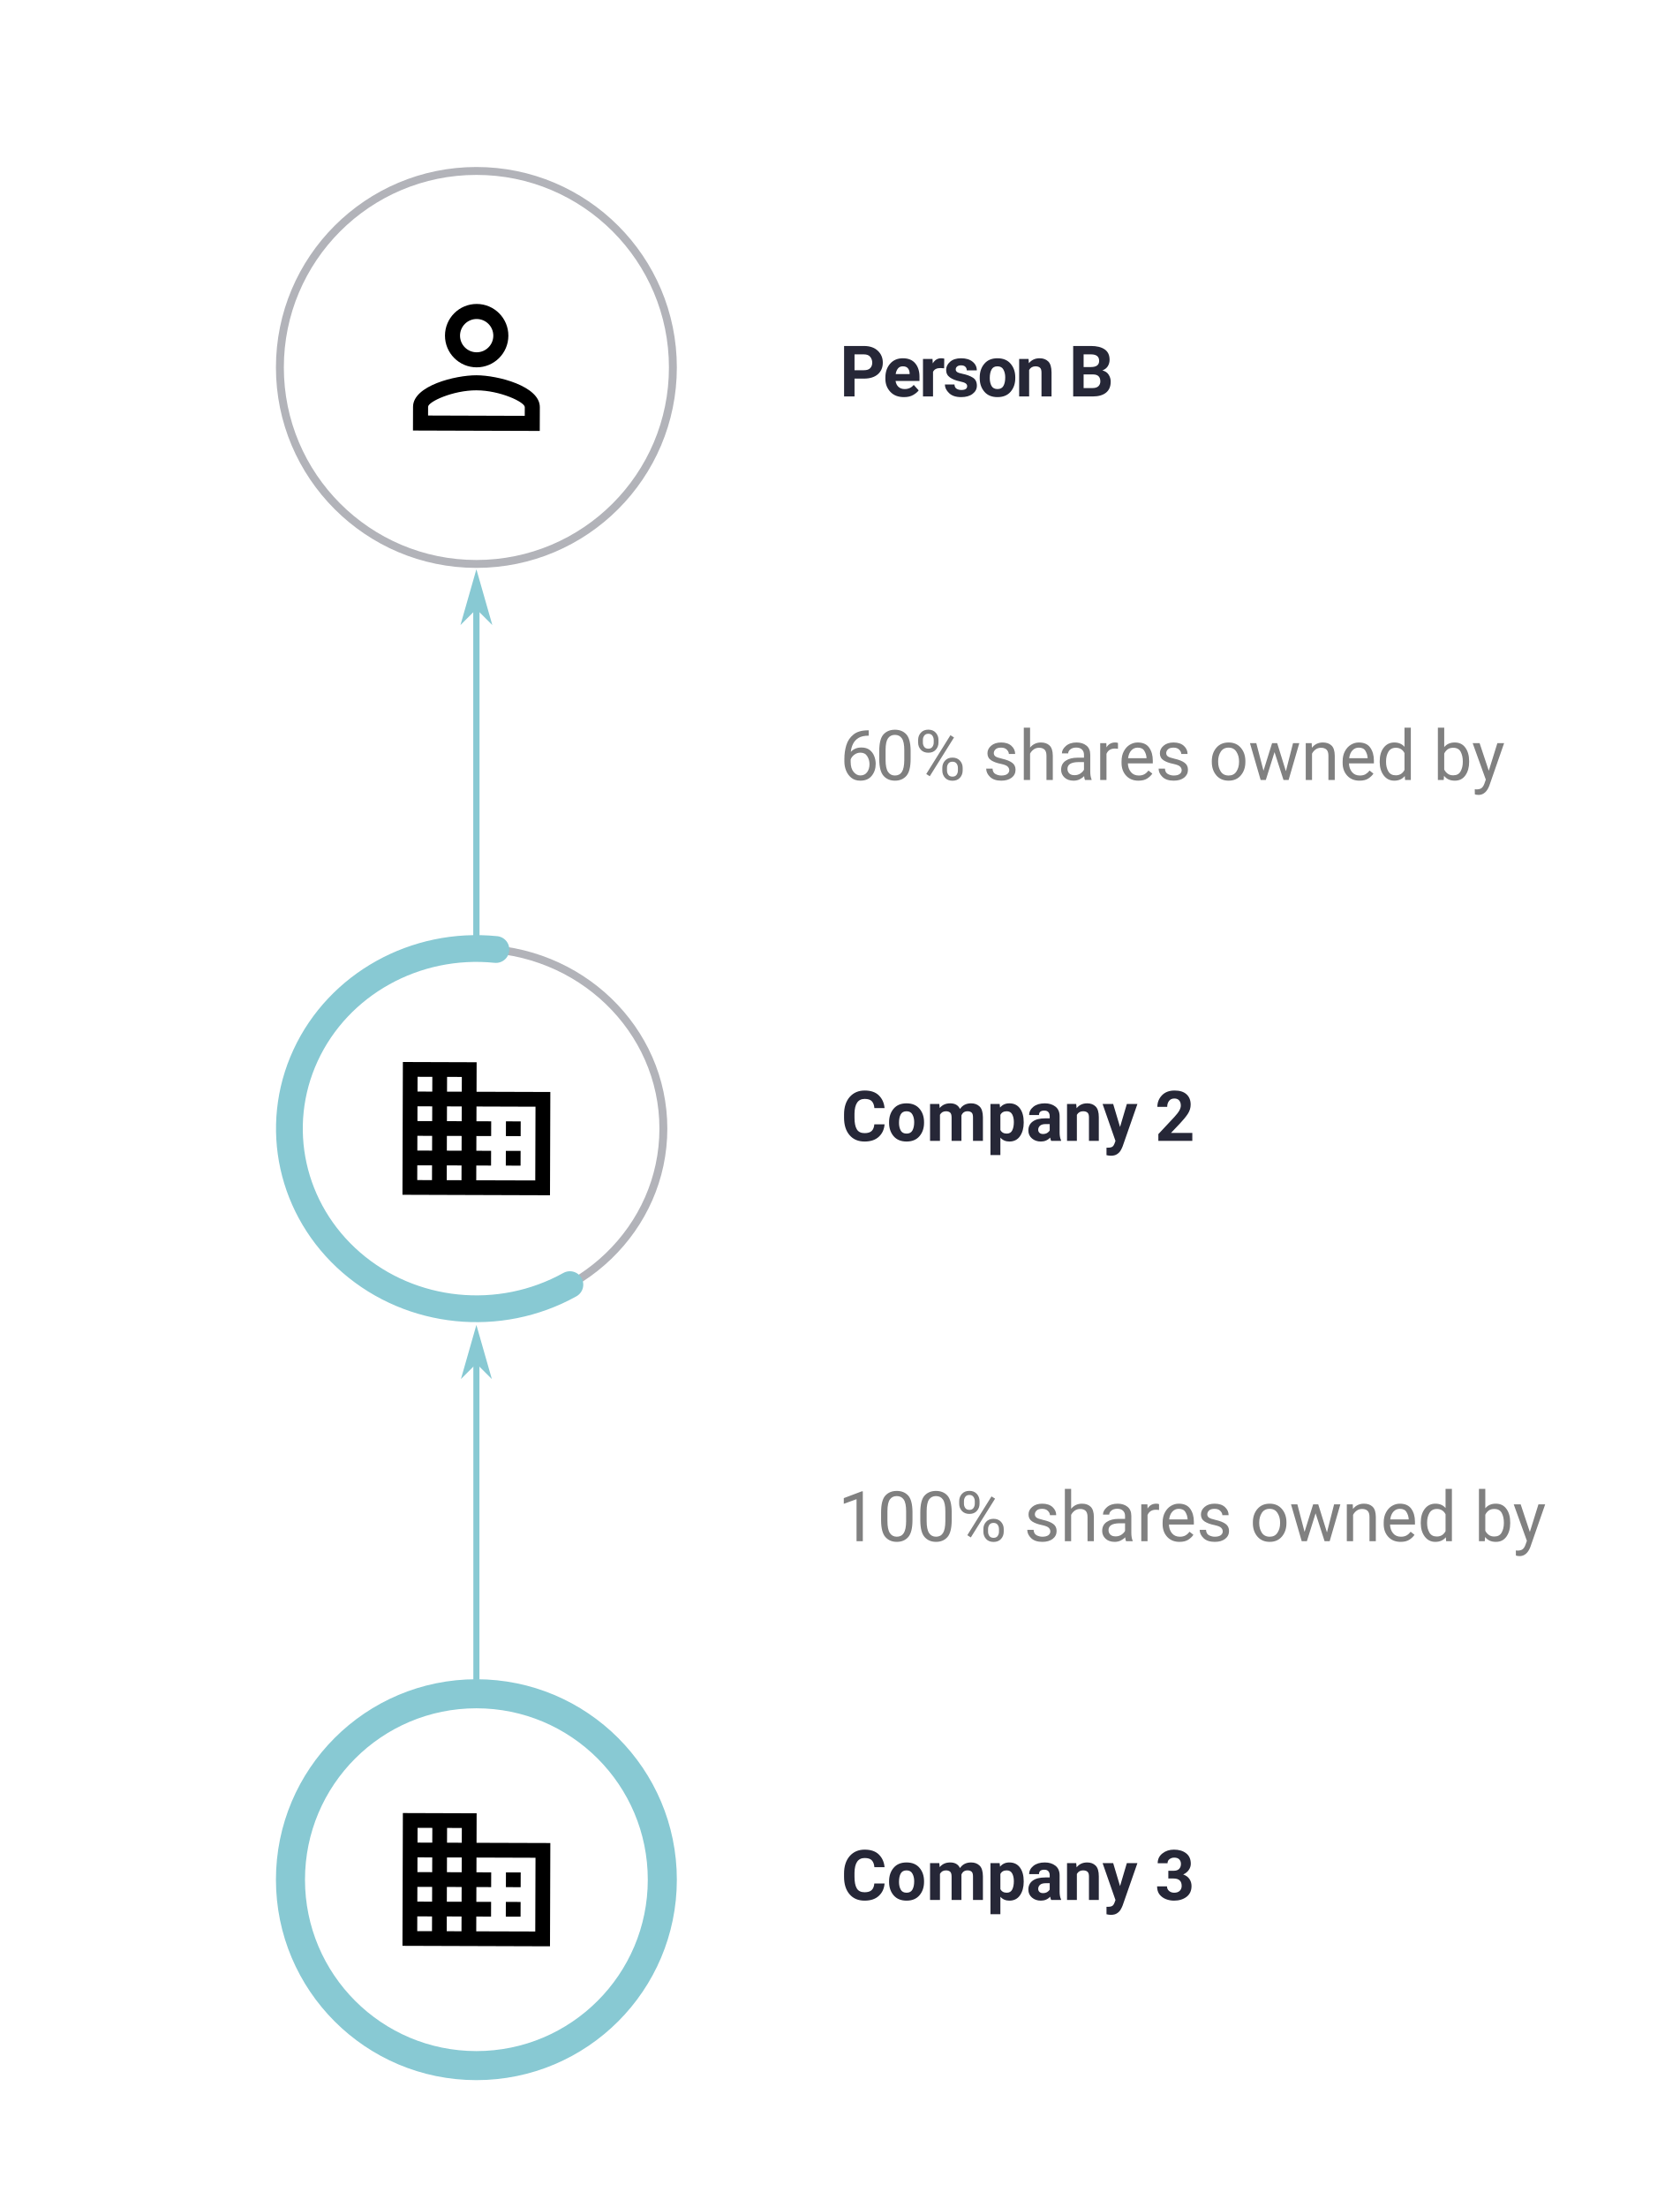
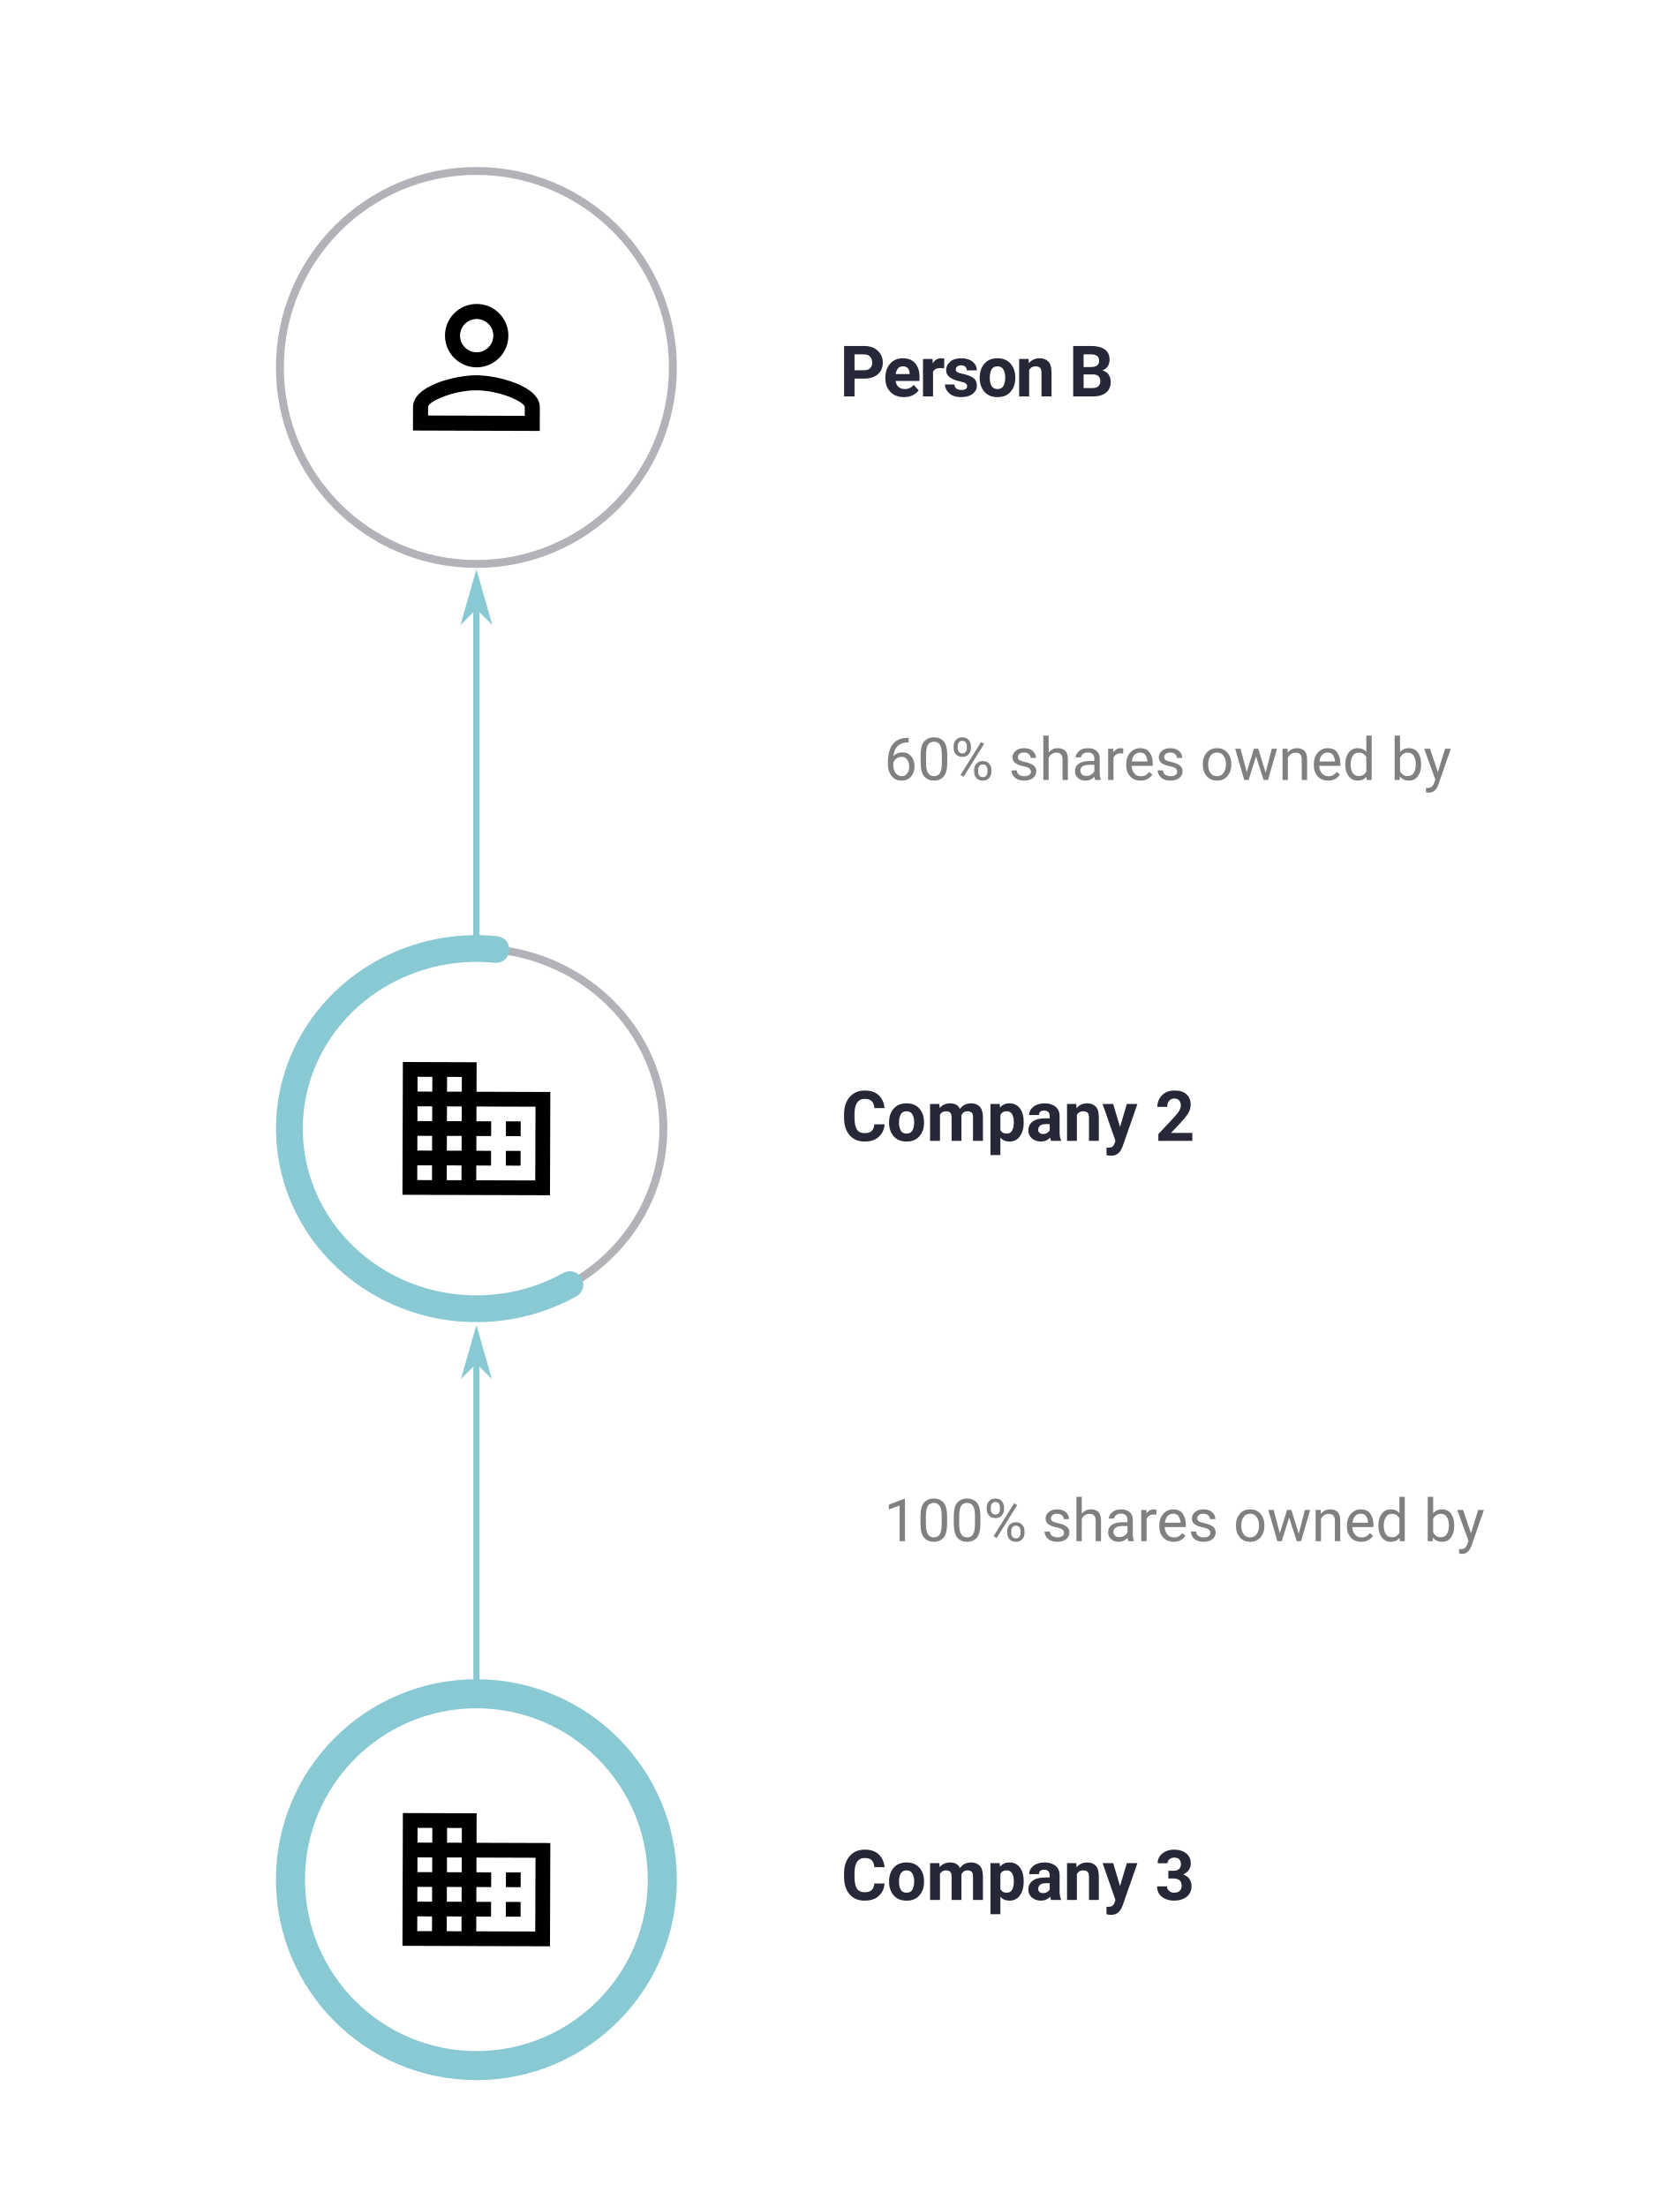
<svg xmlns="http://www.w3.org/2000/svg" id="Layer_1" data-name="Layer 1" viewBox="0 0 397.117 521.89" version="1.1" width="397.117" height="521.89">
  <defs id="defs3">
    <marker orient="auto" refY="0" refX="0" id="Arrow1Lend" style="overflow:visible">
      <path id="path4371" d="M 0,0 5,-5 -12.5,0 5,5 0,0 Z" style="fill:#00deb6;fill-opacity:1;fill-rule:evenodd;stroke:#00deb6;stroke-width:1pt;stroke-opacity:1" transform="matrix(-0.8,0,0,-0.8,-10,0)" />
    </marker>
    <marker orient="auto" refY="0" refX="0" id="Arrow1Mend" style="overflow:visible">
      <path id="path4377" d="M 0,0 5,-5 -12.5,0 5,5 0,0 Z" style="fill:#00deb6;fill-opacity:1;fill-rule:evenodd;stroke:#00deb6;stroke-width:1pt;stroke-opacity:1" transform="matrix(-0.4,0,0,-0.4,-4,0)" />
    </marker>
    <marker orient="auto" refY="0" refX="0" id="Arrow1Mstart" style="overflow:visible">
      <path id="path4374" d="M 0,0 5,-5 -12.5,0 5,5 0,0 Z" style="fill:#88c9d3;fill-opacity:1;fill-rule:evenodd;stroke:#88c9d3;stroke-width:1pt;stroke-opacity:1" transform="matrix(0.4,0,0,0.4,4,0)" />
    </marker>
    <style id="style5">.cls-1,.cls-10,.cls-11,.cls-7,.cls-8{fill:none;}.cls-1,.cls-11{stroke:#00deb6;}.cls-1,.cls-10,.cls-11,.cls-7{stroke-miterlimit:10;}.cls-2{fill:#00deb6;}.cls-3{font-size:16px;fill:#262737;}.cls-12,.cls-3{font-family:HKGrotesk-SemiBold, HK Grotesk;font-weight:700;}.cls-4{letter-spacing:-0.03em;}.cls-5{letter-spacing:-0.02em;}.cls-6{letter-spacing:0em;}.cls-7{stroke:#262737;}.cls-11,.cls-7{stroke-width:5px;}.cls-9{letter-spacing:-0.01em;}.cls-10{stroke:#e6e6e6;}.cls-12{font-size:12px;fill:gray;}.cls-13{letter-spacing:-0.03em;}.cls-14{letter-spacing:-0.01em;}.cls-15{letter-spacing:-0.02em;}.cls-16{letter-spacing:0em;}.cls-17{letter-spacing:0em;}.cls-18{letter-spacing:0em;}</style>
    <marker orient="auto" refY="0" refX="0" id="Arrow1Mstart-2" style="overflow:visible">
      <path id="path4374-0" d="M 0,0 5,-5 -12.5,0 5,5 0,0 Z" style="fill:#88c9d3;fill-opacity:1;fill-rule:evenodd;stroke:#88c9d3;stroke-width:1pt;stroke-opacity:1" transform="matrix(0.4,0,0,0.4,4,0)" />
    </marker>
    <clipPath id="p.1">
      <path style="clip-rule:evenodd" id="path3414" d="M 0,0 30,0 30,26 0,26 Z" />
    </clipPath>
    <clipPath id="p.2">
      <path style="clip-rule:evenodd" id="path3423" d="M 0,0 24,0 24,25 0,25 Z" />
    </clipPath>
    <clipPath id="p.1-3">
      <path style="clip-rule:evenodd" id="path3414-8" d="M 0,0 30,0 30,26 0,26 Z" />
    </clipPath>
  </defs>
  <path class="cls-2" d="M 30,33 Z" id="path11" style="fill:#00deb6" />
-   <text class="cls-3" id="text13" style="font-style:normal;font-variant:normal;font-weight:bold;font-stretch:normal;font-size:16.8px;line-height:125%;font-family:Roboto;-inkscape-font-specification:'Roboto, Bold';text-align:start;writing-mode:lr-tb;text-anchor:start;fill:#262737" x="198.536" y="93.75">
+   <text class="cls-3" id="text13" style="font-style:normal;font-variant:normal;font-weight:bold;font-stretch:normal;font-size:16.8px;line-height:0%;font-family:Roboto;-inkscape-font-specification:'Roboto, Bold';text-align:start;writing-mode:lr-tb;text-anchor:start;fill:#262737" x="198.536" y="93.75">
    <tspan class="cls-4" id="tspan15" style="font-style:normal;font-variant:normal;font-weight:bold;font-stretch:normal;font-size:16.8px;line-height:125%;font-family:Roboto;-inkscape-font-specification:'Roboto, Bold';text-align:start;letter-spacing:-0.03em;writing-mode:lr-tb;text-anchor:start">Person B</tspan>
  </text>
  <path d="m 30,33 0,0 m 0,0 0,0 m 0,0 z m 0,0 z" id="path27" />
  <path class="cls-8" d="M 30,33 Z" id="path29" style="fill:none" />
-   <text class="cls-3" id="text31" style="font-style:normal;font-variant:normal;font-weight:bold;font-stretch:normal;font-size:16.5px;line-height:125%;font-family:Roboto;-inkscape-font-specification:'Roboto, Bold';text-align:start;writing-mode:lr-tb;text-anchor:start;fill:#262737" x="185.702" y="269.782">
+   <text class="cls-3" id="text31" style="font-style:normal;font-variant:normal;font-weight:bold;font-stretch:normal;font-size:16.5px;line-height:0%;font-family:Roboto;-inkscape-font-specification:'Roboto, Bold';text-align:start;writing-mode:lr-tb;text-anchor:start;fill:#262737" x="185.702" y="269.782">
    <tspan x="198.902" y="269.782" id="tspan35" style="font-style:normal;font-variant:normal;font-weight:bold;font-stretch:normal;font-size:16.5px;line-height:125%;font-family:Roboto;-inkscape-font-specification:'Roboto, Bold';text-align:start;writing-mode:lr-tb;text-anchor:start">Company 2</tspan>
  </text>
  <path class="cls-8" d="M 30,33 Z" id="path41" style="fill:none" />
  <path d="m 30,33 z m 0,0 z m 0,0 z m 0,0 z m 0,0 z m 0,0 z m 0,0 z m 0,0 z m 0,0 z m 0,0 z m 0,0 z m 0,0 z" id="path43" />
  <path class="cls-10" d="m 30,33 0,0" id="path45" style="fill:none;stroke:#e6e6e6;stroke-width:1.2;stroke-miterlimit:10" />
  <path class="cls-10" d="m 30,33 0,0" id="path47" style="fill:none;stroke:#e6e6e6;stroke-width:1.2;stroke-miterlimit:10" />
  <path class="cls-10" d="m 30,33 0,0" id="path49" style="fill:none;stroke:#e6e6e6;stroke-width:1.2;stroke-miterlimit:10" />
  <path class="cls-10" d="m 30,33 0,0" id="path51" style="fill:none;stroke:#e6e6e6;stroke-width:1.2;stroke-miterlimit:10" />
  <path class="cls-10" d="m 30,33 0,0" id="path53" style="fill:none;stroke:#e6e6e6;stroke-width:1.2;stroke-miterlimit:10" />
  <path class="cls-10" d="m 30,33 0,0" id="path55" style="fill:none;stroke:#e6e6e6;stroke-width:1.2;stroke-miterlimit:10" />
  <path class="cls-10" d="m 30,33 0,0" id="path57" style="fill:none;stroke:#e6e6e6;stroke-width:1.2;stroke-miterlimit:10" />
  <path class="cls-10" d="m 30,33 0,0" id="path59" style="fill:none;stroke:#e6e6e6;stroke-width:1.2;stroke-miterlimit:10" />
  <path class="cls-10" d="m 30,33 0,0" id="path61" style="fill:none;stroke:#e6e6e6;stroke-width:1.2;stroke-miterlimit:10" />
  <path class="cls-10" d="m 30,33 0,0" id="path63" style="fill:none;stroke:#e6e6e6;stroke-width:1.2;stroke-miterlimit:10" />
  <path class="cls-10" d="m 30,33 0,0" id="path65" style="fill:none;stroke:#e6e6e6;stroke-width:1.2;stroke-miterlimit:10" />
  <path class="cls-10" d="m 30,33 0,0" id="path67" style="fill:none;stroke:#e6e6e6;stroke-width:1.2;stroke-miterlimit:10" />
  <path class="cls-10" d="m 30,33 0,0" id="path69" style="fill:none;stroke:#e6e6e6;stroke-width:1.2;stroke-miterlimit:10" />
  <path class="cls-10" d="m 30,33 0,0" id="path71" style="fill:none;stroke:#e6e6e6;stroke-width:1.2;stroke-miterlimit:10" />
  <path class="cls-10" d="m 30,33 0,0" id="path73" style="fill:none;stroke:#e6e6e6;stroke-width:1.2;stroke-miterlimit:10" />
  <path class="cls-10" d="m 30,33 0,0" id="path75" style="fill:none;stroke:#e6e6e6;stroke-width:1.2;stroke-miterlimit:10" />
  <path class="cls-10" d="m 30,33 0,0" id="path77" style="fill:none;stroke:#e6e6e6;stroke-width:1.2;stroke-miterlimit:10" />
  <path class="cls-11" d="m 30,33 0,0" id="path79" style="fill:none;stroke:#00deb6;stroke-width:6px;stroke-miterlimit:10" />
  <path class="cls-11" d="m 30,33 0,0" id="path85" style="fill:none;stroke:#00deb6;stroke-width:6px;stroke-miterlimit:10" />
  <path class="cls-11" d="m 30,33 0,0" id="path87" style="fill:none;stroke:#00deb6;stroke-width:6px;stroke-miterlimit:10" />
  <path class="cls-11" d="m 30,33 0,0" id="path89" style="fill:none;stroke:#00deb6;stroke-width:6px;stroke-miterlimit:10" />
  <path class="cls-11" d="m 30,33 0,0" id="path91" style="fill:none;stroke:#00deb6;stroke-width:6px;stroke-miterlimit:10" />
  <path class="cls-11" d="m 30,33 0,0" id="path93" style="fill:none;stroke:#00deb6;stroke-width:6px;stroke-miterlimit:10" />
  <path class="cls-11" d="m 30,33 0,0" id="path95" style="fill:none;stroke:#00deb6;stroke-width:6px;stroke-miterlimit:10" />
  <path class="cls-10" d="m 30,33 0,0" id="path97" style="fill:none;stroke:#e6e6e6;stroke-width:1.2;stroke-miterlimit:10" />
  <path class="cls-10" d="m 30,33 0,0" id="path99" style="fill:none;stroke:#e6e6e6;stroke-width:1.2;stroke-miterlimit:10" />
  <path class="cls-10" d="m 30,33 0,0" id="path101" style="fill:none;stroke:#e6e6e6;stroke-width:1.2;stroke-miterlimit:10" />
  <path class="cls-10" d="m 30,33 0,0" id="path103" style="fill:none;stroke:#e6e6e6;stroke-width:1.2;stroke-miterlimit:10" />
  <path class="cls-10" d="m 30,33 0,0" id="path105" style="fill:none;stroke:#e6e6e6;stroke-width:1.2;stroke-miterlimit:10" />
  <path class="cls-10" d="m 30,33 0,0" id="path107" style="fill:none;stroke:#e6e6e6;stroke-width:1.2;stroke-miterlimit:10" />
  <path class="cls-10" d="m 30,33 0,0" id="path109" style="fill:none;stroke:#e6e6e6;stroke-width:1.2;stroke-miterlimit:10" />
  <path class="cls-10" d="m 30,33 0,0" id="path111" style="fill:none;stroke:#e6e6e6;stroke-width:1.2;stroke-miterlimit:10" />
  <path class="cls-10" d="m 30,33 0,0" id="path113" style="fill:none;stroke:#e6e6e6;stroke-width:1.2;stroke-miterlimit:10" />
  <path class="cls-10" d="m 30,33 0,0" id="path115" style="fill:none;stroke:#e6e6e6;stroke-width:1.2;stroke-miterlimit:10" />
  <path class="cls-10" d="m 30,33 0,0" id="path117" style="fill:none;stroke:#e6e6e6;stroke-width:1.2;stroke-miterlimit:10" />
  <path class="cls-10" d="m 30,33 0,0" id="path119" style="fill:none;stroke:#e6e6e6;stroke-width:1.2;stroke-miterlimit:10" />
-   <text class="cls-12" id="text143" style="font-style:normal;font-variant:normal;font-weight:normal;font-stretch:normal;font-size:16.5px;line-height:125%;font-family:Roboto;-inkscape-font-specification:'Roboto, Normal';text-align:start;writing-mode:lr-tb;text-anchor:start;fill:#808080" x="198.588" y="184.448">6<tspan class="cls-16" x="206.988" y="184.448" id="tspan145" style="font-style:normal;font-variant:normal;font-weight:normal;font-stretch:normal;font-size:16.5px;line-height:125%;font-family:Roboto;-inkscape-font-specification:'Roboto, Normal';text-align:start;letter-spacing:0em;writing-mode:lr-tb;text-anchor:start">0% shares owned by</tspan>
+   <text class="cls-12" id="text143" style="font-style:normal;font-variant:normal;font-weight:normal;font-stretch:normal;font-size:14px;line-height:0%;font-family:Roboto;-inkscape-font-specification:'Roboto, Normal';font-variant-ligatures:normal;font-variant-caps:normal;font-variant-numeric:normal;font-feature-settings:normal;text-align:center;writing-mode:lr-tb;text-anchor:middle;fill:#808080" x="355.713" y="184.448">
+     <tspan class="cls-16" x="276.146" y="184.448" id="tspan145" style="font-style:normal;font-variant:normal;font-weight:normal;font-stretch:normal;font-size:14px;line-height:125%;font-family:Roboto;-inkscape-font-specification:'Roboto, Normal';font-variant-ligatures:normal;font-variant-caps:normal;font-variant-numeric:normal;font-feature-settings:normal;text-align:center;letter-spacing:0em;writing-mode:lr-tb;text-anchor:middle">60% shares owned by</tspan>
  </text>
  <path class="cls-2" d="M 30,33 Z" id="path171" style="fill:#00deb6" />
-   <text class="cls-12" id="text173" style="font-style:normal;font-variant:normal;font-weight:normal;font-stretch:normal;font-size:16.5px;line-height:125%;font-family:Roboto;-inkscape-font-specification:'Roboto, Normal';text-align:start;writing-mode:lr-tb;text-anchor:start;fill:#808080" x="198.153" y="364.448">
-     <tspan class="cls-17" id="tspan175" style="font-style:normal;font-variant:normal;font-weight:normal;font-stretch:normal;font-size:16.5px;line-height:125%;font-family:Roboto;-inkscape-font-specification:'Roboto, Normal';text-align:start;letter-spacing:0em;writing-mode:lr-tb;text-anchor:start">100% shares owned by</tspan>
+   <text class="cls-12" id="text173" style="font-style:normal;font-variant:normal;font-weight:normal;font-stretch:normal;font-size:14px;line-height:0%;font-family:Roboto;-inkscape-font-specification:'Roboto, Normal';font-variant-ligatures:normal;font-variant-caps:normal;font-variant-numeric:normal;font-feature-settings:normal;text-align:center;writing-mode:lr-tb;text-anchor:middle;fill:#808080" x="280.042" y="364.448">
+     <tspan class="cls-17" id="tspan175" style="font-style:normal;font-variant:normal;font-weight:normal;font-stretch:normal;font-size:14px;line-height:125%;font-family:Roboto;-inkscape-font-specification:'Roboto, Normal';font-variant-ligatures:normal;font-variant-caps:normal;font-variant-numeric:normal;font-feature-settings:normal;text-align:center;letter-spacing:0em;writing-mode:lr-tb;text-anchor:middle">100% shares owned by</tspan>
  </text>
  <path class="cls-2" d="M 30,33 Z" id="path197" style="fill:#00deb6" />
-   <text class="cls-3" id="text199" style="font-style:normal;font-variant:normal;font-weight:bold;font-stretch:normal;font-size:16.5px;line-height:125%;font-family:Roboto;-inkscape-font-specification:'Roboto, Bold';text-align:start;writing-mode:lr-tb;text-anchor:start;fill:#262737" x="185.702" y="449.29">
+   <text class="cls-3" id="text199" style="font-style:normal;font-variant:normal;font-weight:bold;font-stretch:normal;font-size:16.5px;line-height:0%;font-family:Roboto;-inkscape-font-specification:'Roboto, Bold';text-align:start;writing-mode:lr-tb;text-anchor:start;fill:#262737" x="185.702" y="449.29">
    <tspan x="198.902" y="449.29" id="tspan203" style="font-style:normal;font-variant:normal;font-weight:bold;font-stretch:normal;font-size:16.5px;line-height:125%;font-family:Roboto;-inkscape-font-specification:'Roboto, Bold';text-align:start;writing-mode:lr-tb;text-anchor:start">Company 3</tspan>
  </text>
  <path class="cls-8" d="M 30,33 Z" id="path211" style="fill:none" />
  <path d="m 30,33 z m 0,0 z m 0,0 z m 0,0 z m 0,0 z m 0,0 z m 0,0 z m 0,0 z m 0,0 z m 0,0 z m 0,0 z m 0,0 z" id="path213" />
  <path style="fill:none;fill-rule:evenodd;stroke:#88c9d3;stroke-width:1.485;stroke-linecap:butt;stroke-linejoin:miter;stroke-miterlimit:4;stroke-dasharray:none;stroke-opacity:1;marker-start:url(#Arrow1Mstart)" d="m 112.65,137.54 0,85.411 0,0" id="path12354" />
  <path style="fill:none;fill-rule:evenodd;stroke:#88c9d3;stroke-width:1.44;stroke-linecap:butt;stroke-linejoin:miter;stroke-miterlimit:4;stroke-dasharray:none;stroke-opacity:1;marker-start:url(#Arrow1Mstart-2)" d="m 112.65,316.149 0,81.09 0,0" id="path12354-2" />
  <circle class="cls-11" cx="112.65" cy="444.49" r="43.965" id="circle209-2" style="fill:none;stroke:#88c9d3;stroke-width:6.87;stroke-miterlimit:10;stroke-dasharray:none;stroke-opacity:1" />
  <ellipse class="cls-11" id="circle209-7-4-8" style="fill:none;stroke:#b2b3b9;stroke-width:1.87;stroke-linecap:round;stroke-miterlimit:10;stroke-dasharray:none;stroke-opacity:1" cx="112.65" cy="266.89" rx="44.215" ry="42.594" />
  <path class="cls-11" id="circle209-7-4" style="fill:none;stroke:#88c9d3;stroke-width:6.33;stroke-linecap:round;stroke-miterlimit:10;stroke-dasharray:none;stroke-opacity:1" d="m 134.758,303.777 a 44.215,42.594 0 0 1 -51.693,-5.234 44.215,42.594 0 0 1 -10.807,-48.978 44.215,42.594 0 0 1 45.014,-25.036" />
  <circle class="cls-7" cx="112.65" cy="86.89" id="ellipse25-6" style="fill:none;stroke:#b2b3b9;stroke-width:1.87;stroke-miterlimit:10;stroke-dasharray:none;stroke-opacity:1" r="46.465" />
-   <flowRoot xml:space="preserve" id="flowRoot5190" style="font-style:normal;font-weight:normal;font-size:40px;line-height:125%;font-family:sans-serif;letter-spacing:0px;word-spacing:0px;fill:#000000;fill-opacity:1;stroke:none;stroke-width:1px;stroke-linecap:butt;stroke-linejoin:miter;stroke-opacity:1" transform="translate(28.09305,38.49085)">
+   <flowRoot xml:space="preserve" id="flowRoot5190" style="font-style:normal;font-weight:normal;line-height:0.01%;font-family:sans-serif;letter-spacing:0px;word-spacing:0px;fill:#000000;fill-opacity:1;stroke:none;stroke-width:1px;stroke-linecap:butt;stroke-linejoin:miter;stroke-opacity:1" transform="translate(28.09305,38.49085)">
    <flowRegion id="flowRegion5192">
      <rect id="rect5194" width="22.497" height="67.294" x="303.012" y="158.707" />
    </flowRegion>
-     <flowPara id="flowPara5196" />
+     <flowPara id="flowPara5196" style="font-size:40px;line-height:1.25"> </flowPara>
  </flowRoot>
  <path id="path4516" d="m 112.686,258.168 0.022,-6.978 -17.443,-0.057 -0.098,31.398 34.888,0.113 0.079,-24.421 z m -10.534,20.898 -3.488,-0.012 0.011,-3.488 3.489,0.012 z m 0.022,-6.978 -3.488,-0.012 0.011,-3.488 3.489,0.012 z m 0.022,-6.978 -3.488,-0.012 0.011,-3.488 3.489,0.012 z m 0.022,-6.978 -3.488,-0.012 0.011,-3.488 3.489,0.012 z m 6.91,20.955 -3.488,-0.011 0.011,-3.492 3.489,0.012 z m 0.022,-6.978 -3.488,-0.011 0.011,-3.489 3.489,0.012 z m 0.022,-6.978 -3.488,-0.011 0.011,-3.489 3.489,0.012 z m 0.022,-6.978 -3.488,-0.011 0.012,-3.489 3.489,0.012 z m 17.377,20.989 -13.955,-0.042 0.011,-3.489 3.489,0.012 0.011,-3.489 -3.488,-0.011 0.011,-3.489 3.489,0.012 0.011,-3.489 -3.488,-0.011 0.011,-3.489 13.955,0.046 z m -3.444,-13.967 -3.488,-0.011 -0.012,3.488 3.489,0.012 z m -0.022,6.978 -3.488,-0.011 -0.012,3.488 3.489,0.012 z" />
  <path id="path5743" d="m 112.729,75.436 a 3.935,3.935 0 1 1 -3.948,3.922 3.934,3.934 0 0 1 3.948,-3.922 m -0.054,16.864 c 5.565,0.018 11.421,2.774 11.417,3.972 l -0.007,2.061 -22.861,-0.075 0.007,-2.061 c 0,-1.198 5.878,-3.916 11.444,-3.898 m 0.066,-20.424 a 7.495,7.495 0 1 0 7.471,7.519 7.493,7.493 0 0 0 -7.471,-7.519 z m -0.054,16.864 c -5.003,-0.016 -14.999,2.462 -15.017,7.446 l -0.018,5.621 29.981,0.096 0.019,-5.621 c 0.017,-4.982 -9.962,-7.526 -14.965,-7.542 z" />
  <path id="path4516-2" d="m 112.686,435.768 0.022,-6.978 -17.443,-0.057 -0.098,31.398 34.888,0.113 0.079,-24.421 z m -10.534,20.898 -3.488,-0.012 0.011,-3.488 3.489,0.012 z m 0.022,-6.978 -3.488,-0.012 0.011,-3.488 3.489,0.012 z m 0.022,-6.978 -3.488,-0.012 0.011,-3.488 3.489,0.012 z m 0.022,-6.978 -3.488,-0.012 0.011,-3.488 3.489,0.012 z m 6.91,20.955 -3.488,-0.011 0.011,-3.492 3.489,0.012 z m 0.022,-6.978 -3.488,-0.011 0.011,-3.489 3.489,0.012 z m 0.022,-6.978 -3.488,-0.011 0.011,-3.489 3.489,0.012 z m 0.022,-6.978 -3.488,-0.011 0.012,-3.489 3.489,0.012 z m 17.377,20.989 -13.955,-0.042 0.011,-3.489 3.489,0.012 0.011,-3.489 -3.488,-0.011 0.011,-3.489 3.489,0.012 0.011,-3.489 -3.488,-0.011 0.011,-3.489 13.955,0.046 z m -3.444,-13.967 -3.488,-0.011 -0.012,3.488 3.489,0.012 z m -0.022,6.978 -3.488,-0.011 -0.012,3.488 3.489,0.012 z" />
</svg>
